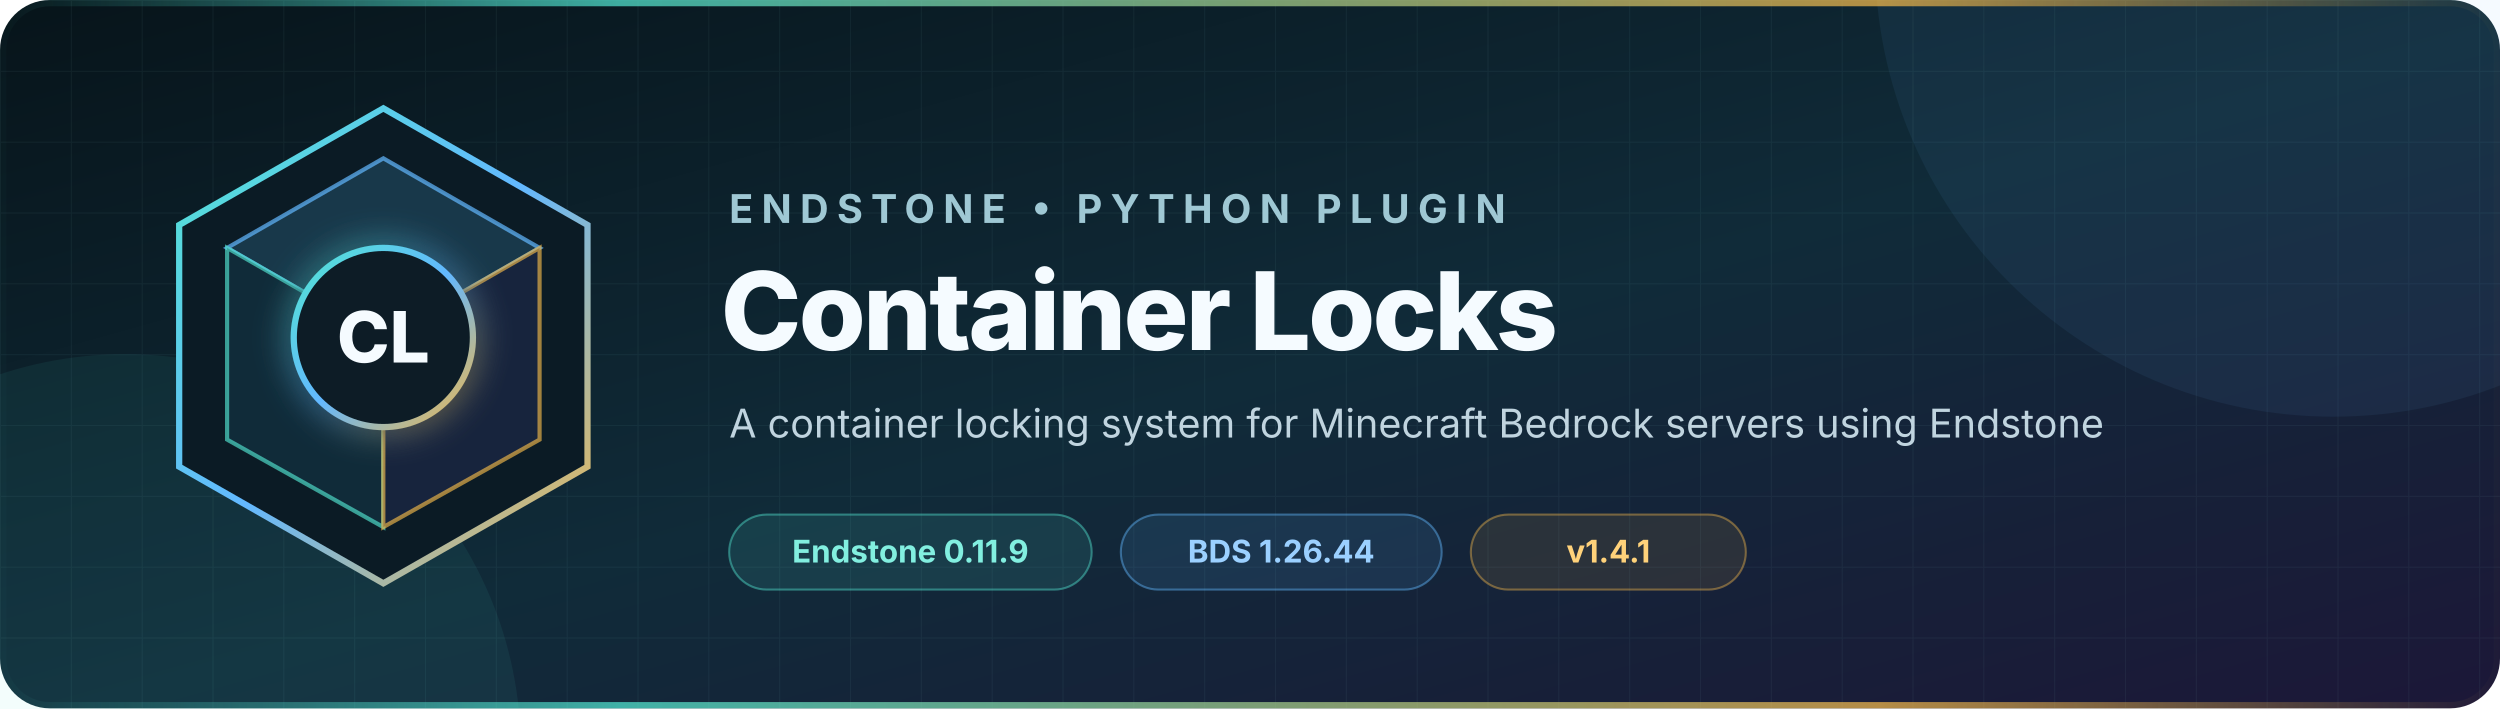
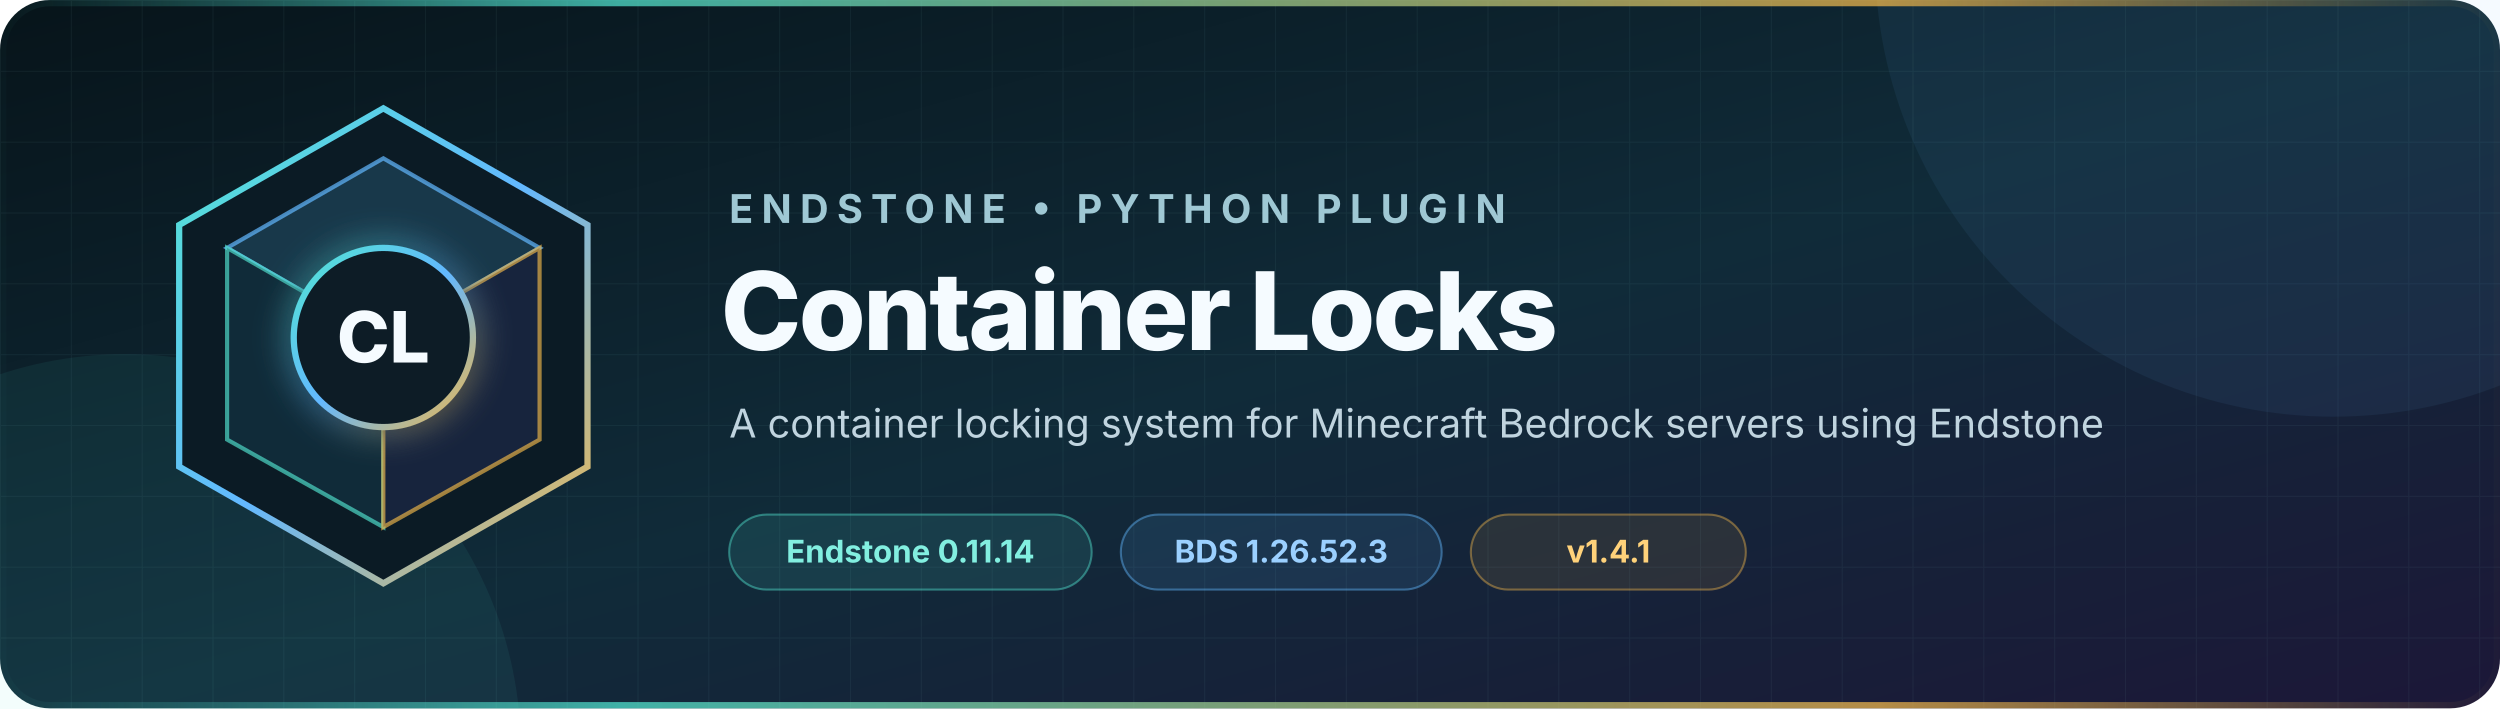
<svg xmlns="http://www.w3.org/2000/svg" width="1200" height="340" viewBox="0 0 1200 340" role="img" aria-labelledby="title description">
  <defs>
    <linearGradient id="background" x1="0" y1="0" x2="1" y2="1">
      <stop offset="0" stop-color="#07141a" />
      <stop offset="0.52" stop-color="#102b39" />
      <stop offset="1" stop-color="#1c1738" />
    </linearGradient>
    <linearGradient id="accent" x1="0" y1="0" x2="1" y2="1">
      <stop offset="0" stop-color="#52e5d1" />
      <stop offset="0.5" stop-color="#63b8ff" />
      <stop offset="1" stop-color="#f2b84b" />
    </linearGradient>
    <linearGradient id="rule" x1="0" y1="0" x2="1" y2="0">
      <stop offset="0" stop-color="#52e5d1" stop-opacity="0" />
      <stop offset="0.25" stop-color="#52e5d1" />
      <stop offset="0.75" stop-color="#f2b84b" />
      <stop offset="1" stop-color="#f2b84b" stop-opacity="0" />
    </linearGradient>
    <pattern id="grid" width="34" height="34" patternUnits="userSpaceOnUse">
      <path d="M34 0H0V34" fill="none" stroke="#9cdceb" stroke-opacity="0.055" />
    </pattern>
    <filter id="glow" x="-50%" y="-50%" width="200%" height="200%">
      <feGaussianBlur stdDeviation="8" result="blur" />
      <feMerge>
        <feMergeNode in="blur" />
        <feMergeNode in="SourceGraphic" />
      </feMerge>
    </filter>
  </defs>
  <rect width="1200" height="340" rx="24" fill="url(#background)" />
  <rect width="1200" height="340" rx="24" fill="url(#grid)" />
  <circle cx="1120" cy="-20" r="220" fill="#63b8ff" opacity="0.07" />
  <circle cx="60" cy="360" r="190" fill="#52e5d1" opacity="0.07" />
  <g transform="translate(72 48)">
    <path d="M112 4 210 60v116l-98 56-98-56V60Z" fill="#0b1b25" stroke="url(#accent)" stroke-width="3" />
    <path d="m112 28 75 43-75 43-75-43Z" fill="#18384a" stroke="#63b8ff" stroke-opacity="0.7" stroke-width="2" />
    <path d="m37 71 75 43v91l-75-42Z" fill="#102b39" stroke="#52e5d1" stroke-opacity="0.65" stroke-width="2" />
    <path d="m187 71-75 43v91l75-42Z" fill="#17243d" stroke="#f2b84b" stroke-opacity="0.65" stroke-width="2" />
    <circle cx="112" cy="114" r="43" fill="#0b1b25" stroke="url(#accent)" stroke-width="3" filter="url(#glow)" />
    <text x="112" y="126" text-anchor="middle" fill="#f5fbff" font-family="Inter, Segoe UI, Arial, sans-serif" font-size="34" font-weight="760">CL</text>
  </g>
  <g font-family="Inter, Segoe UI, Arial, sans-serif">
    <text x="350" y="107" fill="#9fc8d4" font-size="19" font-weight="650" letter-spacing="4">ENDSTONE • PYTHON PLUGIN</text>
    <text x="346" y="168" fill="#f5fbff" font-size="52" font-weight="760" letter-spacing="-1.3">Container Locks</text>
    <text x="350" y="210" fill="#c0d4df" font-size="19">A container locking system for Minecraft Bedrock servers using Endstone</text>
    <g transform="translate(350 247)" font-size="15" font-weight="650">
      <rect width="174" height="36" rx="18" fill="#52e5d1" fill-opacity="0.11" stroke="#52e5d1" stroke-opacity="0.44" />
-       <text x="87" y="23" text-anchor="middle" fill="#82efe0">Endstone 0.11.9</text>
+       <text x="87" y="23" text-anchor="middle" fill="#82efe0">Endstone 0.11.14</text>
      <rect x="188" width="154" height="36" rx="18" fill="#63b8ff" fill-opacity="0.11" stroke="#63b8ff" stroke-opacity="0.44" />
-       <text x="265" y="23" text-anchor="middle" fill="#9bd0ff">BDS 1.26.44</text>
+       <text x="265" y="23" text-anchor="middle" fill="#9bd0ff">BDS 1.26.52.3</text>
      <rect x="356" width="132" height="36" rx="18" fill="#f2b84b" fill-opacity="0.1" stroke="#f2b84b" stroke-opacity="0.42" />
      <text x="422" y="23" text-anchor="middle" fill="#ffd27a">v1.4.1</text>
    </g>
  </g>
  <rect x="1.5" y="1.5" width="1197" height="337" rx="22.5" fill="none" stroke="url(#rule)" stroke-width="3" opacity="0.72" />
</svg>
